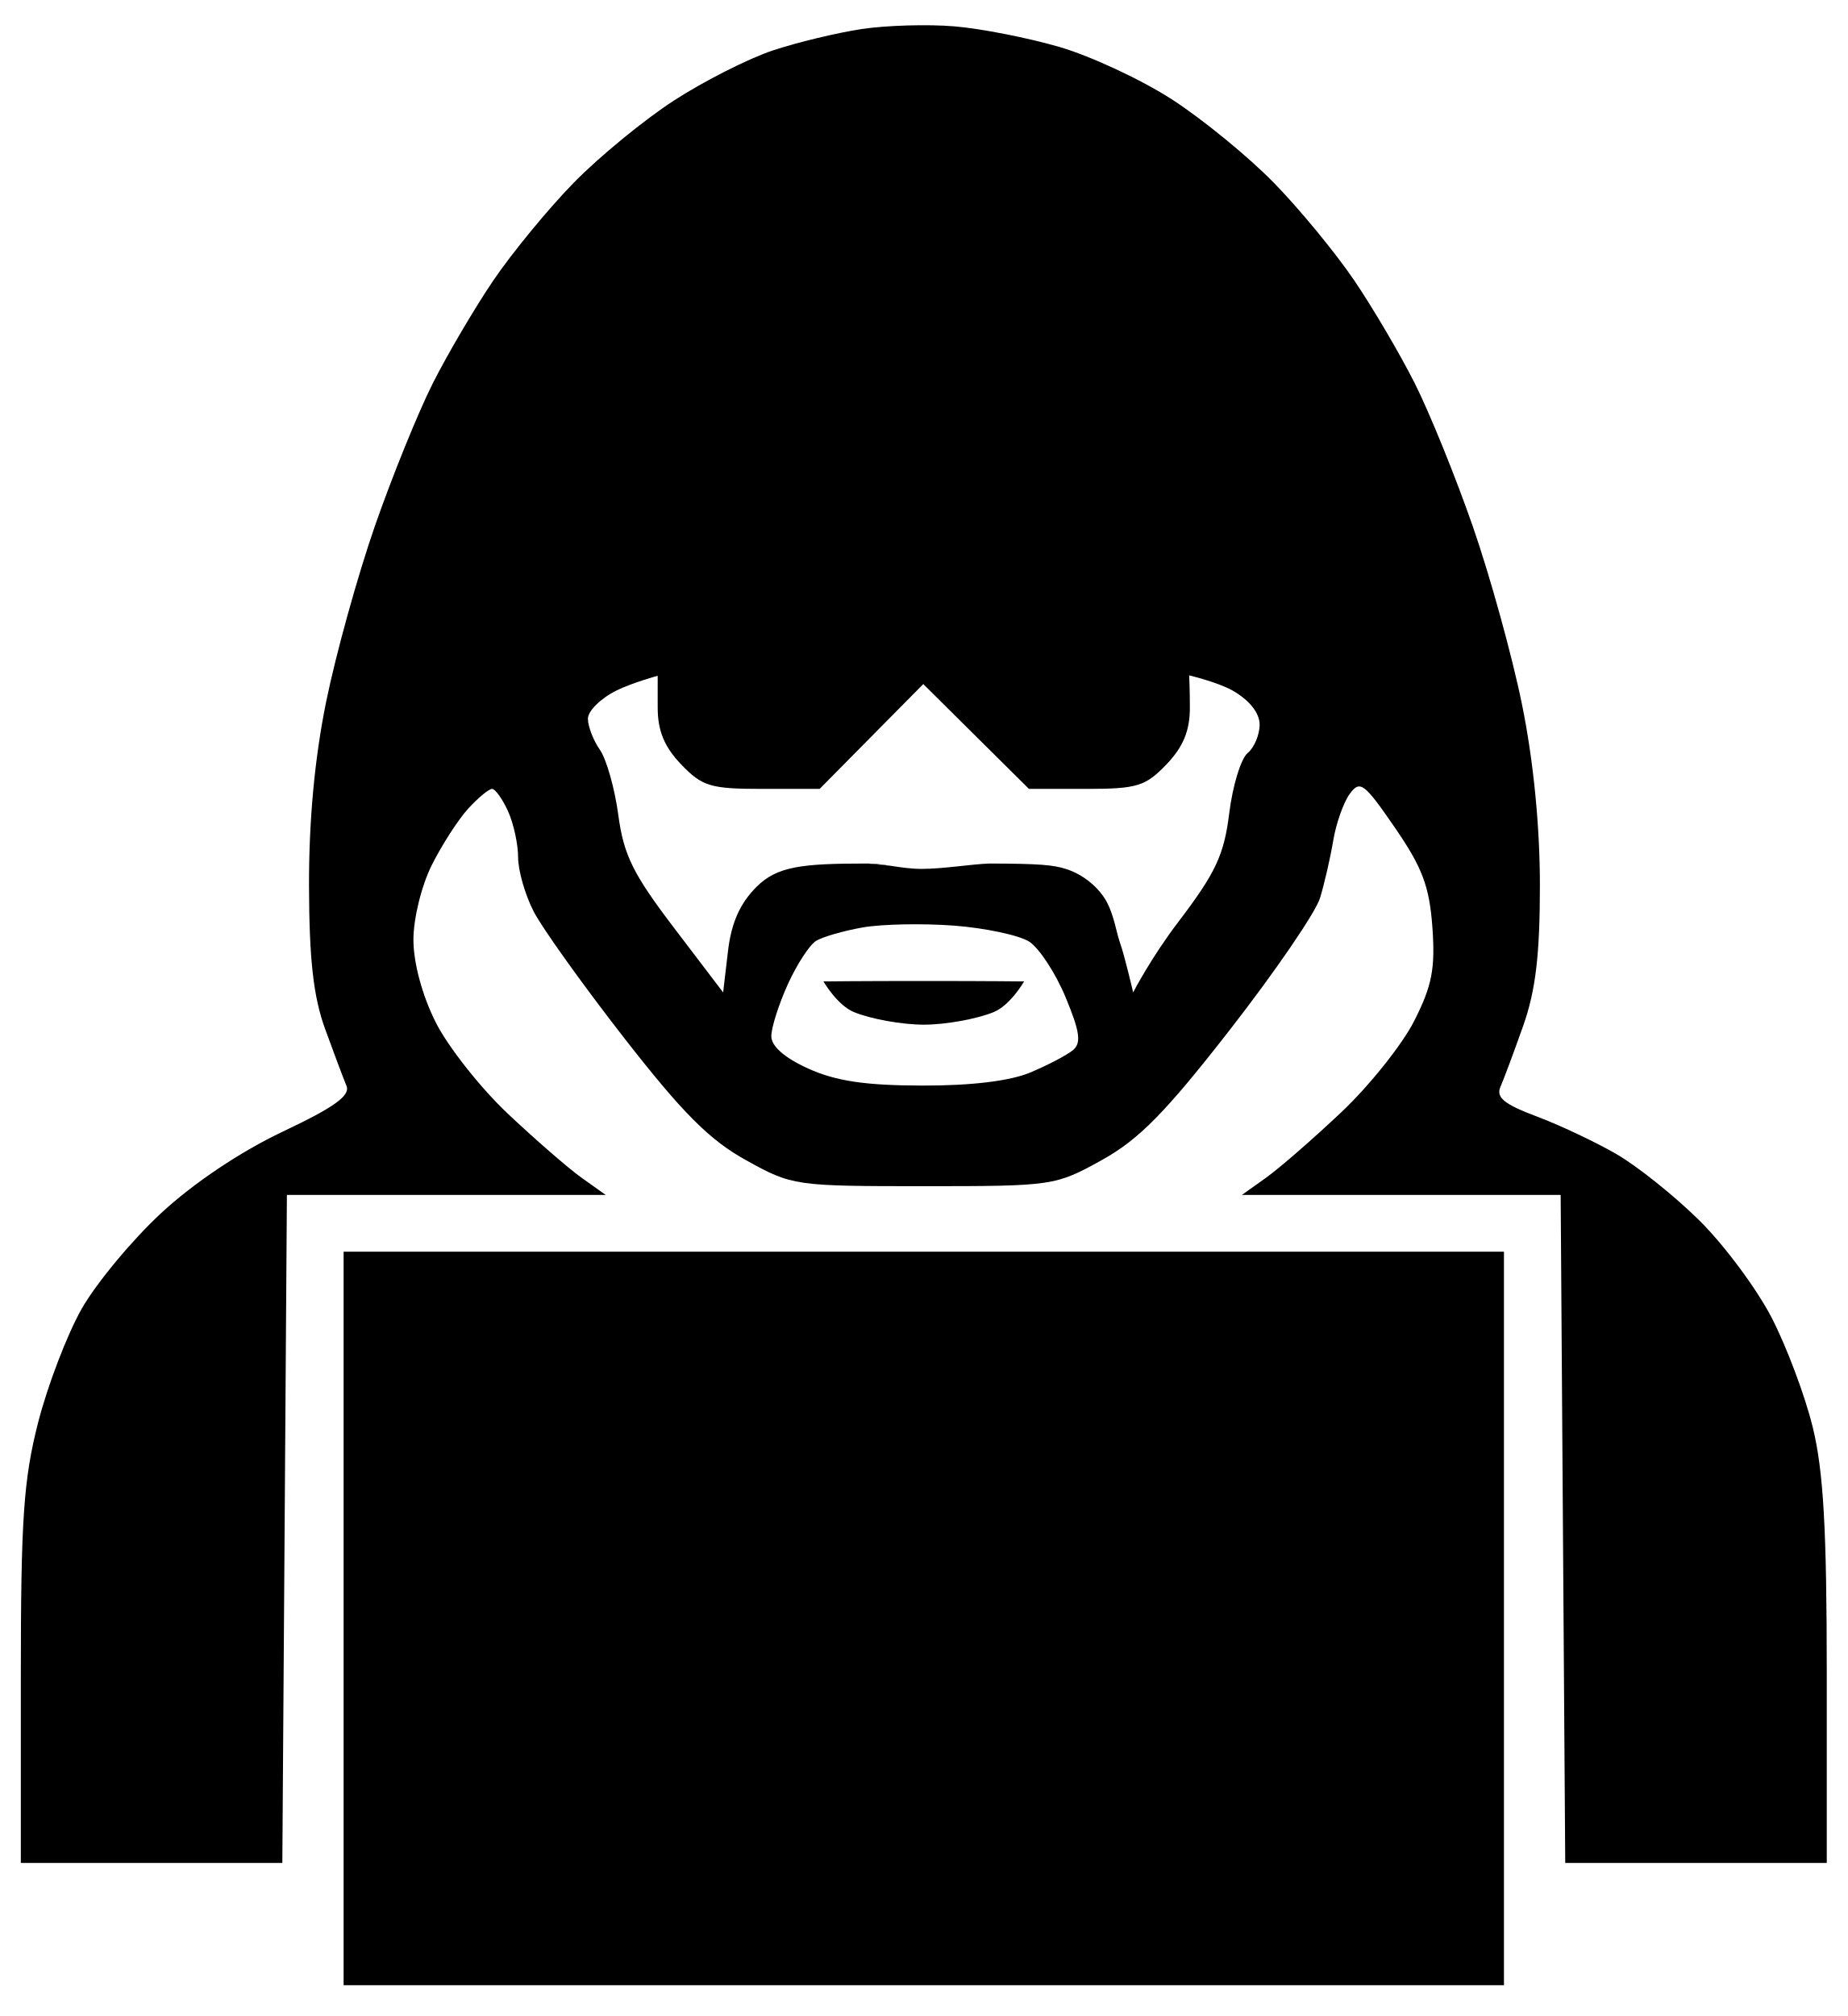
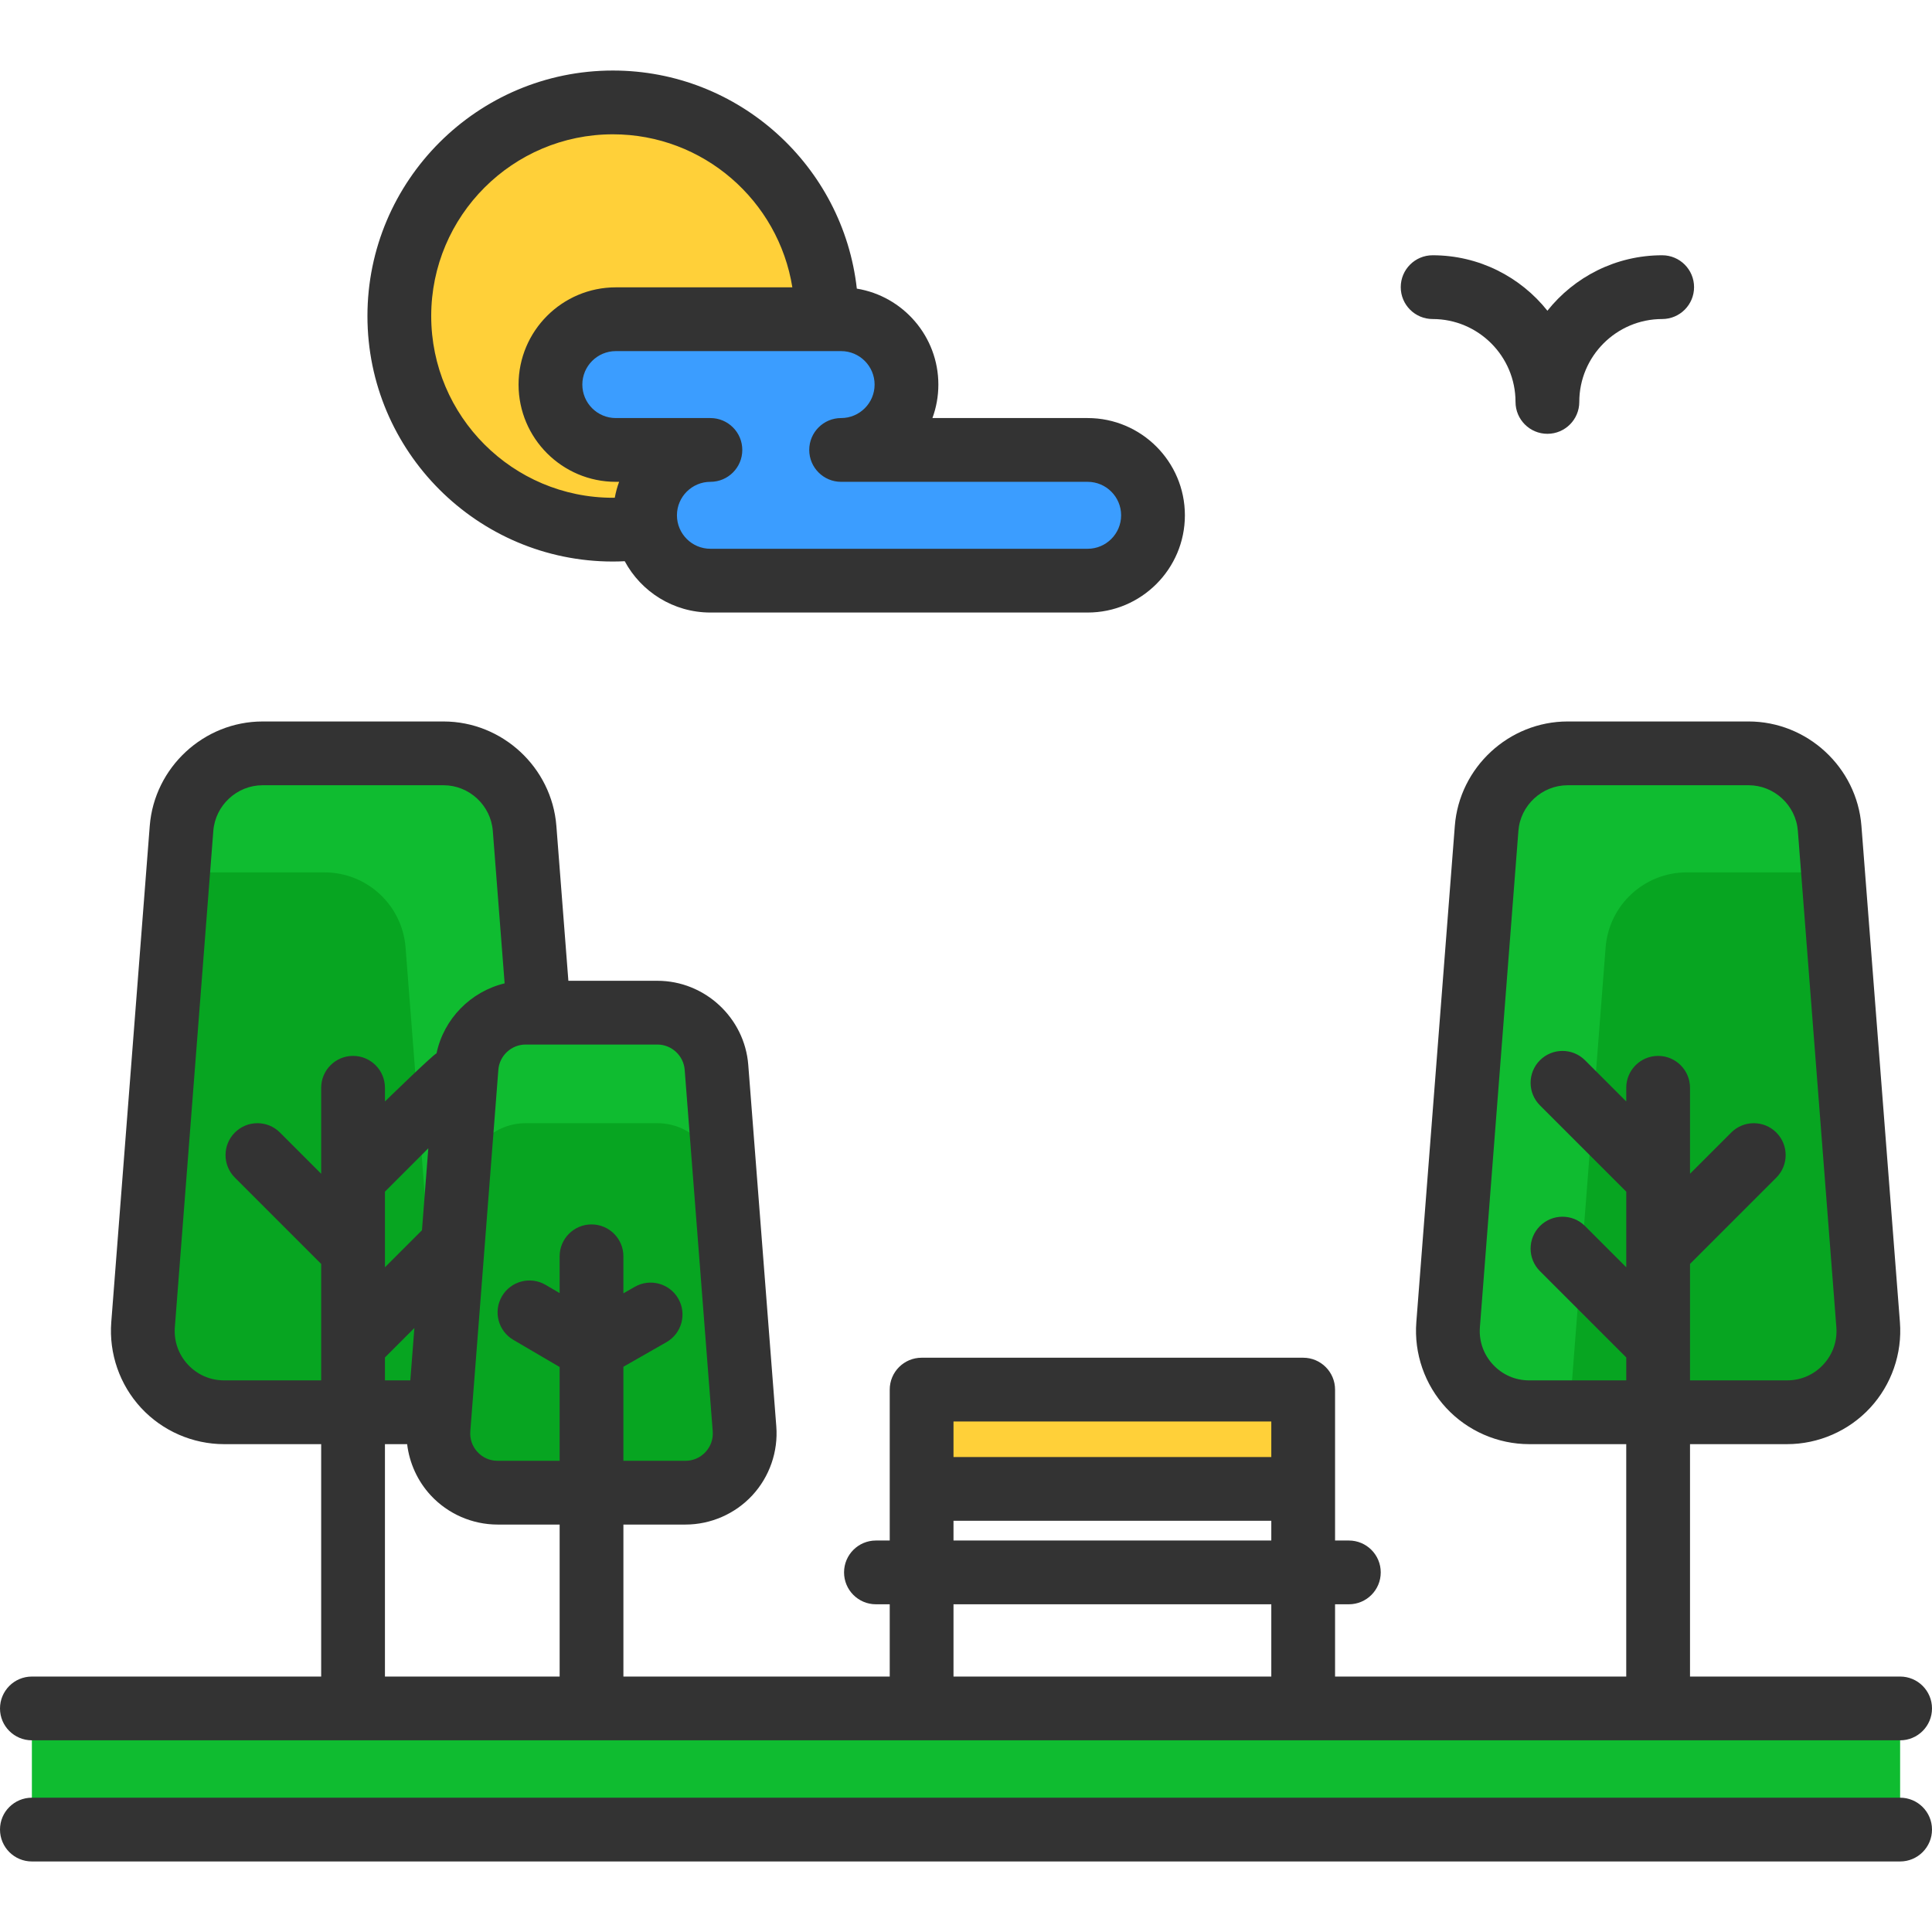
- <svg xmlns="http://www.w3.org/2000/svg" width="55" height="60" viewBox="0 0 55 60" fill="none">
-   <path fill-rule="evenodd" clip-rule="evenodd" d="M25.81 25.7L26.531 25.77L26.542 25.772C26.286 25.733 26.045 25.697 25.81 25.7ZM25.412 30.119C24.917 29.912 24.511 29.209 24.511 29.209C24.511 29.209 25.583 29.196 27.498 29.196C29.412 29.196 30.484 29.209 30.484 29.209C30.484 29.209 30.079 29.912 29.584 30.119C29.088 30.326 28.15 30.496 27.498 30.496C26.846 30.496 25.907 30.326 25.412 30.119ZM10.228 59.083V48.168V37.253H27.498H44.767V48.168V59.083H27.498H10.228Z" fill="black" />
-   <path fill-rule="evenodd" clip-rule="evenodd" d="M25.651 0.864C24.92 0.974 23.73 1.261 23.005 1.501C22.281 1.742 20.958 2.411 20.067 2.988C19.176 3.564 17.827 4.671 17.07 5.447C16.313 6.223 15.24 7.528 14.685 8.346C14.13 9.165 13.318 10.545 12.881 11.412C12.444 12.278 11.669 14.191 11.157 15.661C10.646 17.131 9.994 19.481 9.709 20.882C9.365 22.572 9.193 24.424 9.198 26.378C9.204 28.558 9.329 29.665 9.678 30.626C9.937 31.34 10.223 32.1 10.313 32.315C10.435 32.606 9.957 32.951 8.422 33.677C7.156 34.276 5.765 35.208 4.798 36.103C3.936 36.903 2.875 38.178 2.44 38.937C2.006 39.697 1.419 41.226 1.135 42.335C0.7 44.038 0.62 45.217 0.62 49.898V55.444H4.512H8.404L8.472 45.504L8.54 35.563H13.285H18.029L17.31 35.051C16.914 34.769 15.922 33.906 15.104 33.134C14.287 32.361 13.323 31.136 12.962 30.412C12.563 29.611 12.306 28.652 12.306 27.965C12.306 27.335 12.548 26.353 12.855 25.742C13.156 25.141 13.644 24.385 13.939 24.064C14.233 23.742 14.552 23.479 14.647 23.479C14.742 23.479 14.955 23.777 15.121 24.141C15.287 24.505 15.422 25.123 15.422 25.515C15.422 25.907 15.63 26.633 15.885 27.127C16.139 27.622 17.351 29.316 18.578 30.891C20.318 33.124 21.116 33.926 22.206 34.529C23.581 35.292 23.661 35.303 27.498 35.303C31.336 35.303 31.414 35.292 32.793 34.528C33.905 33.912 34.692 33.111 36.623 30.63C37.96 28.912 39.161 27.156 39.292 26.727C39.423 26.299 39.599 25.53 39.685 25.018C39.77 24.507 39.991 23.881 40.176 23.628C40.483 23.209 40.605 23.301 41.52 24.631C42.338 25.819 42.548 26.378 42.637 27.599C42.725 28.829 42.627 29.337 42.096 30.384C41.739 31.089 40.762 32.312 39.926 33.102C39.089 33.892 38.081 34.769 37.686 35.051L36.967 35.563H41.711H46.455L46.523 45.504L46.591 55.444H50.483H54.376V49.809C54.376 45.5 54.277 43.771 53.956 42.467C53.726 41.529 53.173 40.059 52.728 39.202C52.282 38.344 51.318 37.049 50.584 36.323C49.85 35.597 48.738 34.708 48.112 34.346C47.487 33.985 46.414 33.479 45.728 33.222C44.765 32.86 44.524 32.66 44.665 32.34C44.765 32.112 45.07 31.294 45.342 30.524C45.71 29.481 45.837 28.414 45.837 26.353C45.837 24.581 45.645 22.638 45.303 20.959C45.009 19.515 44.35 17.131 43.838 15.661C43.327 14.191 42.551 12.278 42.114 11.412C41.678 10.545 40.866 9.165 40.311 8.346C39.756 7.528 38.683 6.223 37.925 5.447C37.168 4.671 35.803 3.553 34.891 2.963C33.979 2.373 32.468 1.669 31.534 1.397C30.599 1.125 29.192 0.849 28.407 0.784C27.621 0.718 26.381 0.754 25.651 0.864ZM19.577 21.061C19.577 21.749 19.775 22.228 20.275 22.75C20.901 23.404 21.148 23.479 22.685 23.479H24.398L25.94 21.919L27.483 20.359L29.055 21.919L30.628 23.479H32.325C33.846 23.479 34.095 23.403 34.721 22.75C35.22 22.228 35.418 21.749 35.418 21.061C35.418 20.533 35.397 20.1 35.397 20.1C35.397 20.1 36.255 20.305 36.694 20.555C37.191 20.838 37.493 21.218 37.494 21.563C37.495 21.867 37.334 22.251 37.135 22.415C36.937 22.58 36.691 23.384 36.59 24.201C36.436 25.444 36.188 25.974 35.078 27.433C34.25 28.521 33.73 29.536 33.73 29.536C33.73 29.536 33.471 28.428 33.345 28.079C33.236 27.779 33.168 27.276 32.956 26.866C32.724 26.416 32.234 26.017 31.722 25.86C31.347 25.744 30.975 25.704 29.445 25.7C28.926 25.719 28.06 25.86 27.441 25.86C27.12 25.86 26.825 25.815 26.546 25.773L26.542 25.772L26.531 25.77L25.81 25.7C23.862 25.7 23.13 25.783 22.517 26.396C22.022 26.892 21.767 27.468 21.668 28.32L21.525 29.536L20.061 27.612C18.844 26.014 18.564 25.446 18.405 24.259C18.3 23.472 18.053 22.598 17.857 22.316C17.66 22.035 17.5 21.617 17.5 21.389C17.5 21.161 17.88 20.785 18.344 20.554C18.808 20.323 19.577 20.112 19.577 20.112V21.061ZM31.718 29.678C31.419 28.959 30.932 28.215 30.635 28.025C30.338 27.835 29.335 27.621 28.407 27.549C27.478 27.478 26.251 27.502 25.68 27.602C25.109 27.703 24.483 27.883 24.29 28.003C24.096 28.123 23.719 28.703 23.451 29.293C23.183 29.883 22.962 30.576 22.959 30.833C22.955 31.134 23.347 31.48 24.057 31.802C24.874 32.173 25.752 32.305 27.441 32.309C28.907 32.313 30.06 32.174 30.667 31.92C31.187 31.702 31.759 31.403 31.937 31.255C32.192 31.043 32.146 30.708 31.718 29.678Z" fill="black" />
+ <svg xmlns="http://www.w3.org/2000/svg" version="1.1" id="Layer_1" viewBox="0 0 454.478 454.478" xml:space="preserve" width="800px" height="800px" fill="#000000">
+   <g id="SVGRepo_bgCarrier" stroke-width="0" />
+   <g id="SVGRepo_tracerCarrier" stroke-linecap="round" stroke-linejoin="round" />
+   <g id="SVGRepo_iconCarrier">
+     <g>
+       <rect x="7.5" y="404.899" style="fill:#0FBC30;" width="439.478" height="25.499" />
+       <rect x="216.802" y="326.888" style="fill:#FFD039;" width="89.75" height="23.36" />
+       <path style="fill:#3B9DFF;" d="M266.722,110.348c2.79,2.78,4.51,6.62,4.51,10.87c0,8.49-6.89,15.37-15.38,15.37h-88.74 c-4.25,0-8.09-1.72-10.87-4.5c-2.16-2.16-3.68-4.97-4.25-8.11c-0.17-0.89-0.25-1.82-0.25-2.76c0-8.49,6.88-15.38,15.37-15.38 h-22.25c-4.24,0-8.09-1.72-10.87-4.5c-2.79-2.78-4.51-6.63-4.51-10.87c0-8.49,6.89-15.37,15.38-15.37h49.55h3.45 c4.24,0,8.09,1.72,10.87,4.5c2.79,2.78,4.51,6.63,4.51,10.87c0,8.49-6.89,15.37-15.38,15.37h57.99 C260.102,105.838,263.942,107.558,266.722,110.348z" />
+       <path style="fill:#FFD039;" d="M194.422,74.338c0,0.25,0,0.5-0.01,0.75v0.01h-49.55c-8.49,0-15.38,6.88-15.38,15.37 c0,4.24,1.72,8.09,4.51,10.87c2.78,2.78,6.63,4.5,10.87,4.5h22.25c-8.49,0-15.37,6.89-15.37,15.38c0,0.94,0.08,1.87,0.25,2.76 h-0.01c-2.54,0.4-5.15,0.61-7.81,0.61c-27.75,0-50.24-22.5-50.24-50.25s22.49-50.25,50.24-50.25S194.422,46.588,194.422,74.338z" />
+       <path style="fill:#07A521;" d="M390.052,332.218h-30.33c-11.15,0-19.93-9.49-19.07-20.61l9.05-116.74 c0.78-9.96,9.08-17.65,19.07-17.65h42.56c9.99,0,18.3,7.69,19.07,17.65l9.05,116.74c0.86,11.12-7.92,20.61-19.07,20.61H390.052z" />
+       <path style="fill:#07A521;" d="M103.879,332.218l-20.827,0h-30.33c-11.15,0-19.93-9.49-19.07-20.61l9.05-116.74 c0.78-9.96,9.08-17.65,19.07-17.65h42.56c9.99,0,18.29,7.69,19.07,17.65l3.36,43.35h-3.11c-7.28,0-13.33,5.6-13.9,12.86 l-3.31,42.71l-0.89-0.07L103.879,332.218z" />
+       <path style="fill:#0FBC30;" d="M95.402,222.868c-0.78-9.96-9.08-17.65-19.07-17.65H41.9l0.802-10.35 c0.78-9.96,9.08-17.65,19.07-17.65h42.56c9.99,0,18.29,7.69,19.07,17.65l9.05,116.74c0.86,11.12-7.92,20.61-19.07,20.61h-9.503 L95.402,222.868z" />
+       <path style="fill:#0FBC30;" d="M377.702,222.868c0.78-9.96,9.08-17.65,19.07-17.65h34.432l-0.802-10.35 c-0.78-9.96-9.08-17.65-19.07-17.65h-42.56c-9.99,0-18.29,7.69-19.07,17.65l-9.05,116.74c-0.86,11.12,7.92,20.61,19.07,20.61h9.503 L377.702,222.868z" />
+       <path style="fill:#0FBC30;" d="M173.692,343.458c-2.28,4.53-6.97,7.67-12.45,7.67h-44.19c-5.48,0-10.17-3.14-12.45-7.67 c-1.1-2.19-1.65-4.7-1.44-7.34l0.3-3.9l2.98-38.43l3.31-42.71c0.57-7.26,6.62-12.86,13.9-12.86h31c7.27,0,13.33,5.6,13.89,12.86 l6.6,85.04C175.342,338.758,174.802,341.268,173.692,343.458z" />
+       <path style="fill:#07A521;" d="M173.692,343.458c-2.28,4.53-6.97,7.67-12.45,7.67h-44.19c-5.48,0-10.17-3.14-12.45-7.67l1.84-23.67 l3.31-42.71c0.57-7.26,6.62-12.86,13.9-12.86h31c7.27,0,13.33,5.6,13.89,12.86L173.692,343.458z" />
+       <g>
+         <path style="fill:#333333;" d="M7.5,409.387h439.478c4.142,0,7.5-3.358,7.5-7.5s-3.358-7.5-7.5-7.5h-49.425v-54.67h22.831 c7.396,0,14.52-3.113,19.543-8.542c5.024-5.429,7.577-12.771,7.005-20.146l-9.055-116.744 c-1.068-13.777-12.73-24.569-26.548-24.569h-42.553c-13.818,0-25.48,10.792-26.548,24.569l-9.055,116.744 c-0.572,7.375,1.981,14.717,7.005,20.146c5.023,5.428,12.147,8.542,19.543,8.542h22.831v54.67h-68.496v-17h3.246 c4.142,0,7.5-3.358,7.5-7.5s-3.358-7.5-7.5-7.5h-3.246v-35.5c0-4.142-3.358-7.5-7.5-7.5h-89.758c-4.142,0-7.5,3.358-7.5,7.5v35.5 h-3.246c-4.142,0-7.5,3.358-7.5,7.5s3.358,7.5,7.5,7.5h3.246v17h-62.65v-35.754h14.596c5.954,0,11.688-2.506,15.732-6.876 s6.099-10.28,5.639-16.216l-6.596-85.046c-0.86-11.09-10.247-19.777-21.37-19.777h-20.945l-2.824-36.436 c-1.079-13.774-12.74-24.564-26.547-24.564h-42.56c-13.807,0-25.468,10.79-26.548,24.57l-9.05,116.741 c-0.571,7.378,1.983,14.724,7.007,20.151c5.022,5.426,12.144,8.538,19.54,8.538h22.83v54.67H7.5c-4.142,0-7.5,3.358-7.5,7.5 S3.358,409.387,7.5,409.387z M359.722,324.717c-3.277,0-6.308-1.325-8.534-3.73c-2.226-2.406-3.313-5.53-3.059-8.797 l9.055-116.744c0.467-6.016,5.559-10.729,11.593-10.729h42.553c6.034,0,11.126,4.713,11.593,10.729l9.055,116.744 c0.253,3.268-0.833,6.392-3.059,8.797c-2.226,2.405-5.257,3.73-8.534,3.73h-22.831v-8.498c0-0.001,0-0.003,0-0.005v-18.891 l20.303-20.303c2.929-2.929,2.929-7.678,0-10.606c-2.929-2.929-7.678-2.929-10.606,0l-9.697,9.697v-20.224 c0-4.142-3.358-7.5-7.5-7.5s-7.5,3.358-7.5,7.5v3.224l-9.697-9.697c-2.929-2.929-7.678-2.929-10.606,0 c-2.929,2.929-2.929,7.678,0,10.606l20.303,20.303v17.787l-9.697-9.697c-2.929-2.929-7.678-2.929-10.606,0 c-2.929,2.929-2.929,7.678,0,10.606l20.303,20.303v5.394H359.722z M299.057,334.387v8.357h-74.758v-8.357H299.057z M224.299,357.744h74.758v4.643h-74.758V357.744z M224.299,377.387h74.758v17h-74.758V377.387z M161.063,251.654l6.596,85.047 c0.14,1.808-0.461,3.537-1.693,4.868c-1.232,1.331-2.909,2.064-4.723,2.064h-14.596v-22.118l10.125-5.786 c3.596-2.055,4.846-6.636,2.791-10.233c-2.056-3.597-6.638-4.846-10.233-2.791l-2.683,1.533v-8.711c0-4.142-3.358-7.5-7.5-7.5 s-7.5,3.358-7.5,7.5v8.655l-3.303-1.936c-3.573-2.094-8.168-0.896-10.263,2.677c-2.095,3.574-0.896,8.168,2.677,10.263 l10.889,6.383v22.063h-14.596c-1.813,0-3.491-0.733-4.723-2.064c-1.232-1.332-1.833-3.06-1.693-4.868l6.596-85.047 c0.258-3.329,3.076-5.937,6.416-5.937h31C157.988,245.717,160.805,248.324,161.063,251.654z M90.553,324.717v-5.394l6.924-6.924 l-0.955,12.318H90.553z M99.261,289.403l-8.708,8.708v-3.891c0-0.001,0-0.003,0-0.005v-13.891l10.203-10.203L99.261,289.403z M52.723,324.717c-3.277,0-6.308-1.324-8.532-3.727c-2.227-2.405-3.313-5.532-3.06-8.804l9.049-116.733 c0.472-6.02,5.564-10.736,11.593-10.736h42.56c6.029,0,11.122,4.716,11.593,10.729l2.781,35.878 c-7.972,1.916-14.314,8.327-16.019,16.462c-0.886,0.366-12.134,11.324-12.134,11.324v-3.224c0-4.142-3.358-7.5-7.5-7.5 s-7.5,3.358-7.5,7.5v20.224l-9.697-9.697c-2.929-2.929-7.678-2.929-10.606,0c-2.929,2.929-2.929,7.678,0,10.606l20.303,20.303 v27.394H52.723z M90.553,339.717h5.221c0.533,4.462,2.457,8.701,5.547,12.04c4.044,4.37,9.778,6.876,15.732,6.876h14.596v35.754 H90.553V339.717z" />
+         <path style="fill:#333333;" d="M446.978,422.885H7.5c-4.142,0-7.5,3.358-7.5,7.5s3.358,7.5,7.5,7.5h439.478 c4.142,0,7.5-3.358,7.5-7.5S451.12,422.885,446.978,422.885z" />
+         <path style="fill:#333333;" d="M144.177,132.093c0.926,0,1.854-0.03,2.781-0.075c3.863,7.18,11.448,12.073,20.157,12.073h88.74 c12.613,0,22.875-10.261,22.875-22.874c0-12.613-10.262-22.875-22.875-22.875h-36.514c0.903-2.456,1.396-5.109,1.396-7.874 c0-11.355-8.318-20.8-19.18-22.572c-3.217-28.819-27.718-51.304-57.381-51.304c-31.838,0-57.74,25.907-57.74,57.75 S112.339,132.093,144.177,132.093z M205.738,90.469c0,4.342-3.533,7.874-7.875,7.874c-4.142,0-7.5,3.358-7.5,7.5 s3.358,7.5,7.5,7.5h57.992c4.342,0,7.875,3.533,7.875,7.875s-3.533,7.874-7.875,7.874h-88.74c-4.342,0-7.874-3.532-7.874-7.874 s3.532-7.875,7.874-7.875c4.142,0,7.5-3.358,7.5-7.5s-3.358-7.5-7.5-7.5h-22.254c-4.342,0-7.875-3.532-7.875-7.874 s3.533-7.875,7.875-7.875h53.002C202.205,82.594,205.738,86.127,205.738,90.469z M144.177,31.593 c21.276,0,38.966,15.625,42.212,36.001h-41.528c-12.613,0-22.875,10.261-22.875,22.875c0,12.613,10.262,22.874,22.875,22.874 h0.776c-0.442,1.203-0.783,2.454-1.019,3.741c-0.147,0.001-0.294,0.009-0.441,0.009c-23.567,0-42.74-19.178-42.74-42.75 S120.61,31.593,144.177,31.593z" />
+         <path style="fill:#333333;" d="M337.008,75.048c10.751,0,19.499,8.747,19.499,19.499c0,4.142,3.358,7.5,7.5,7.5s7.5-3.358,7.5-7.5 c0-10.752,8.747-19.499,19.499-19.499c4.142,0,7.5-3.358,7.5-7.5s-3.358-7.5-7.5-7.5c-10.921,0-20.673,5.101-26.999,13.045 c-6.326-7.944-16.078-13.045-26.999-13.045c-4.142,0-7.5,3.358-7.5,7.5S332.866,75.048,337.008,75.048z" />
+       </g>
+     </g>
+   </g>
</svg>
